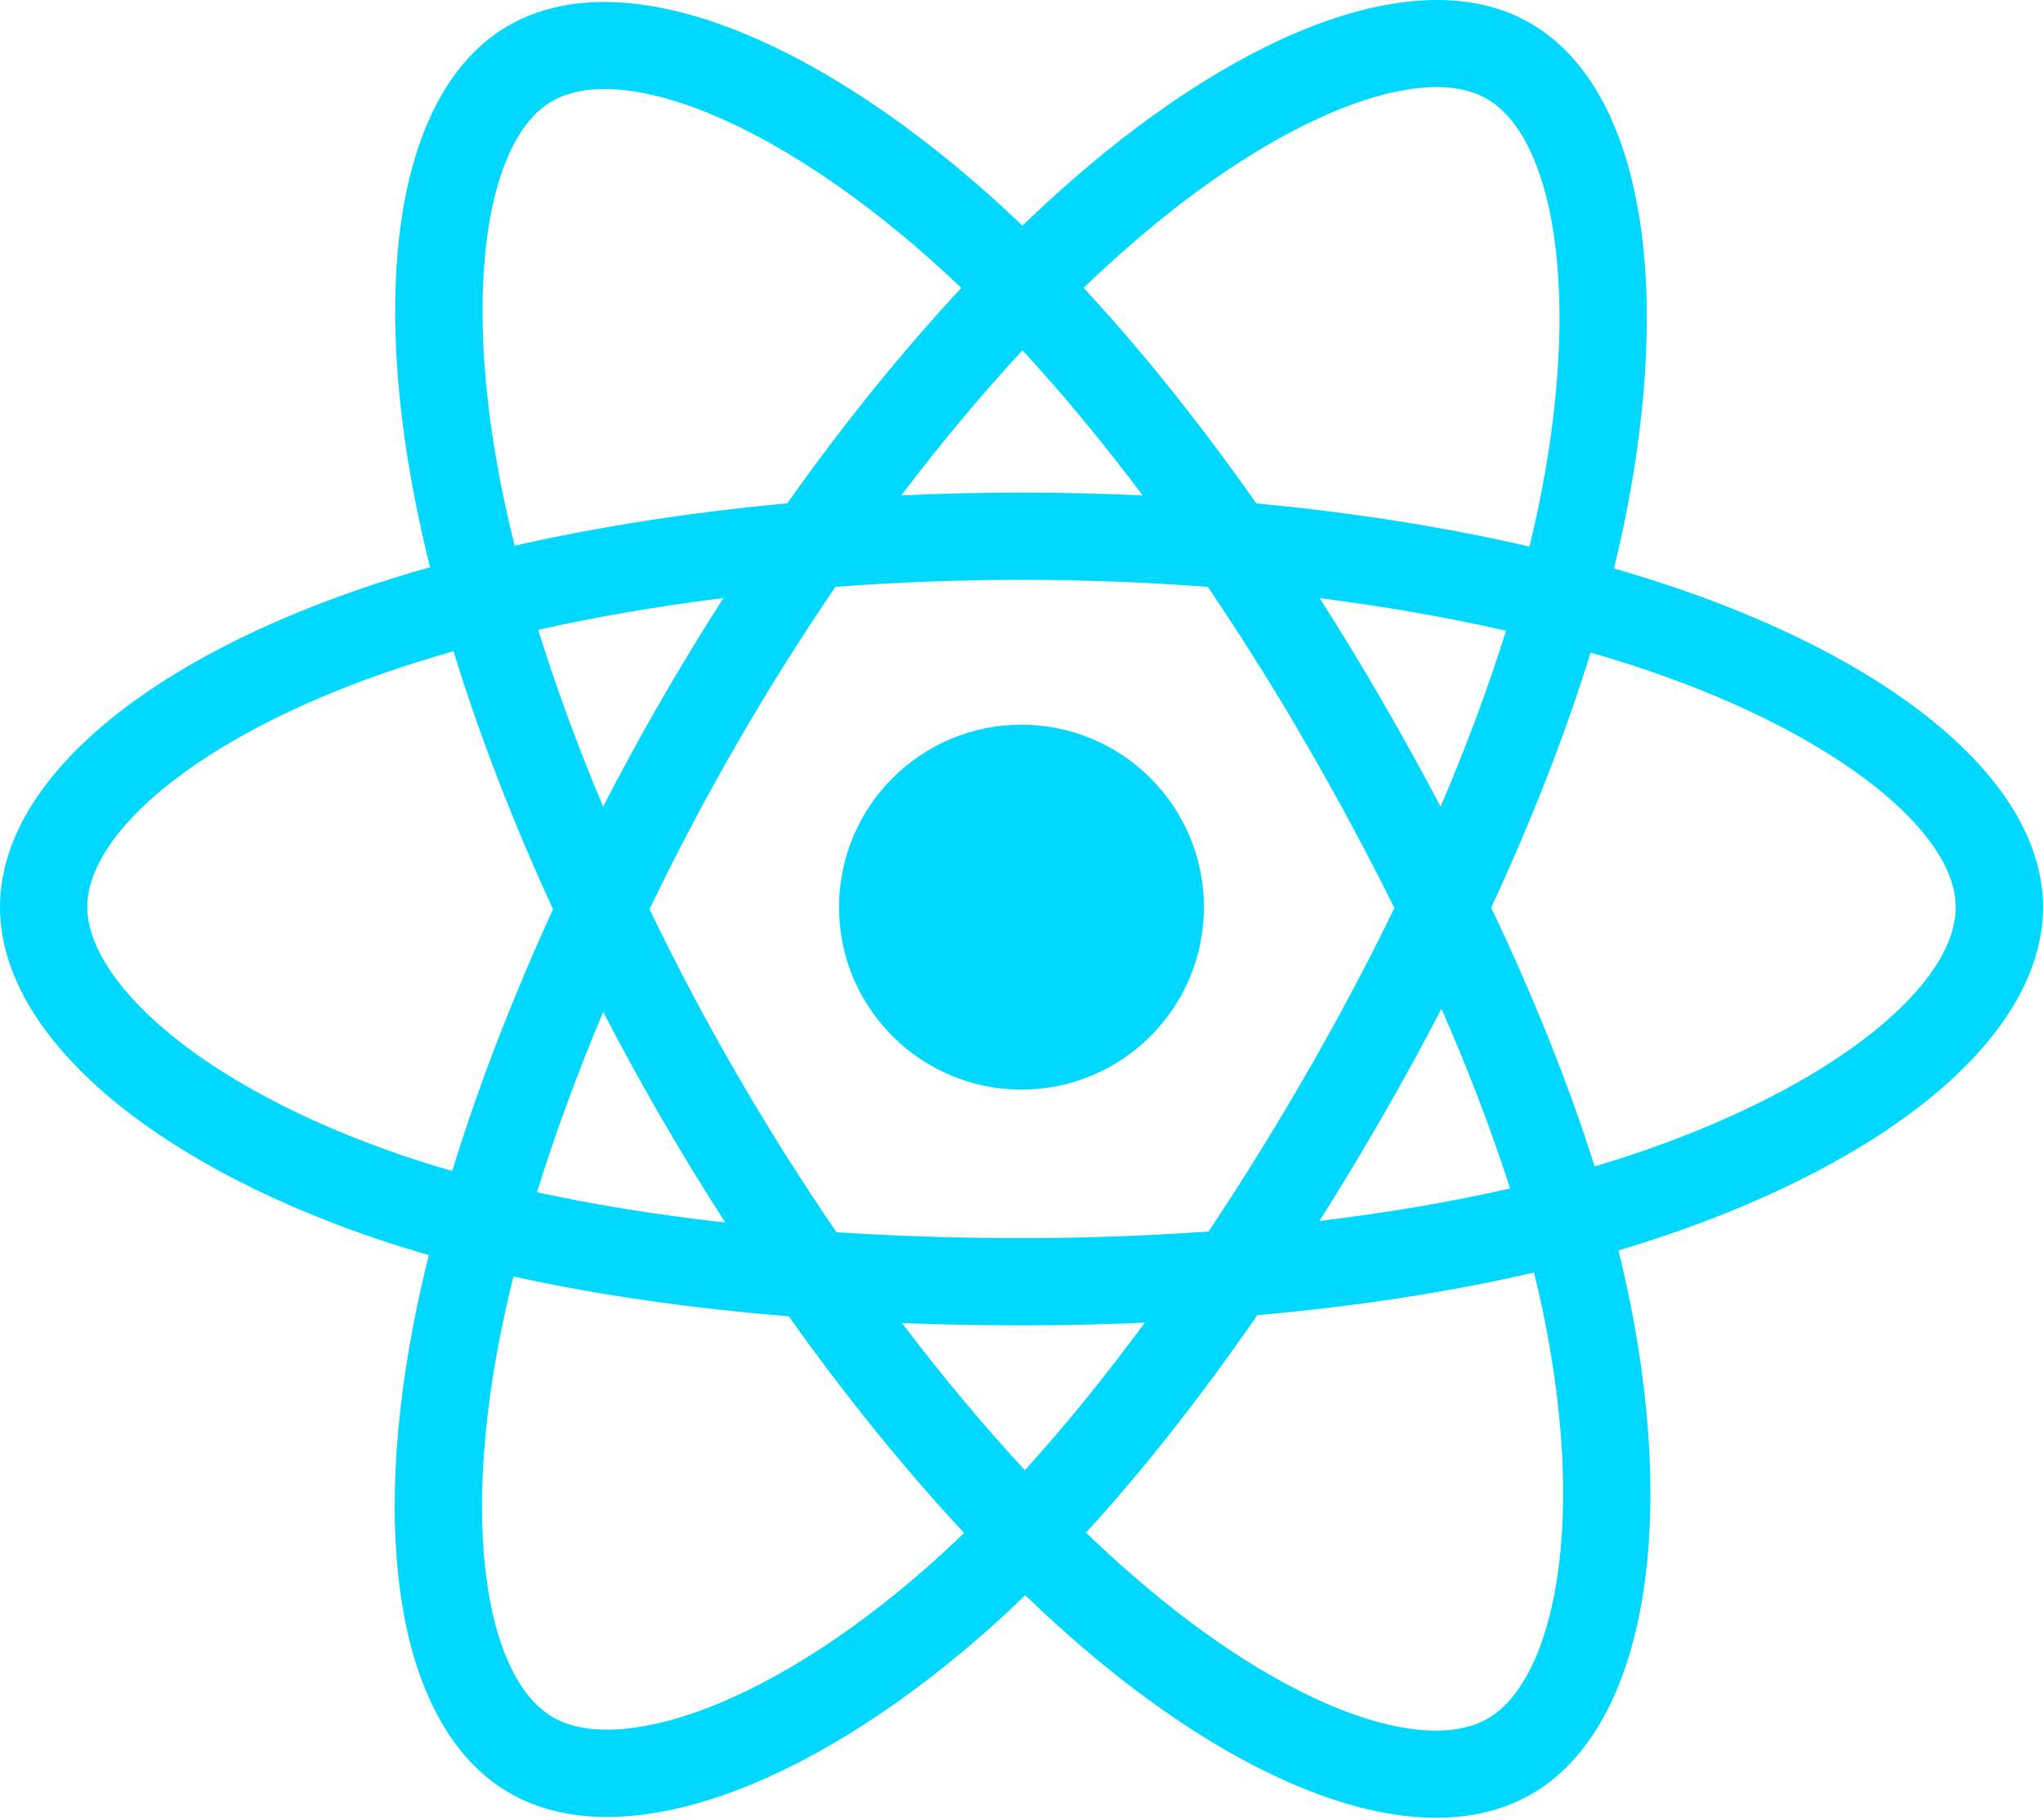
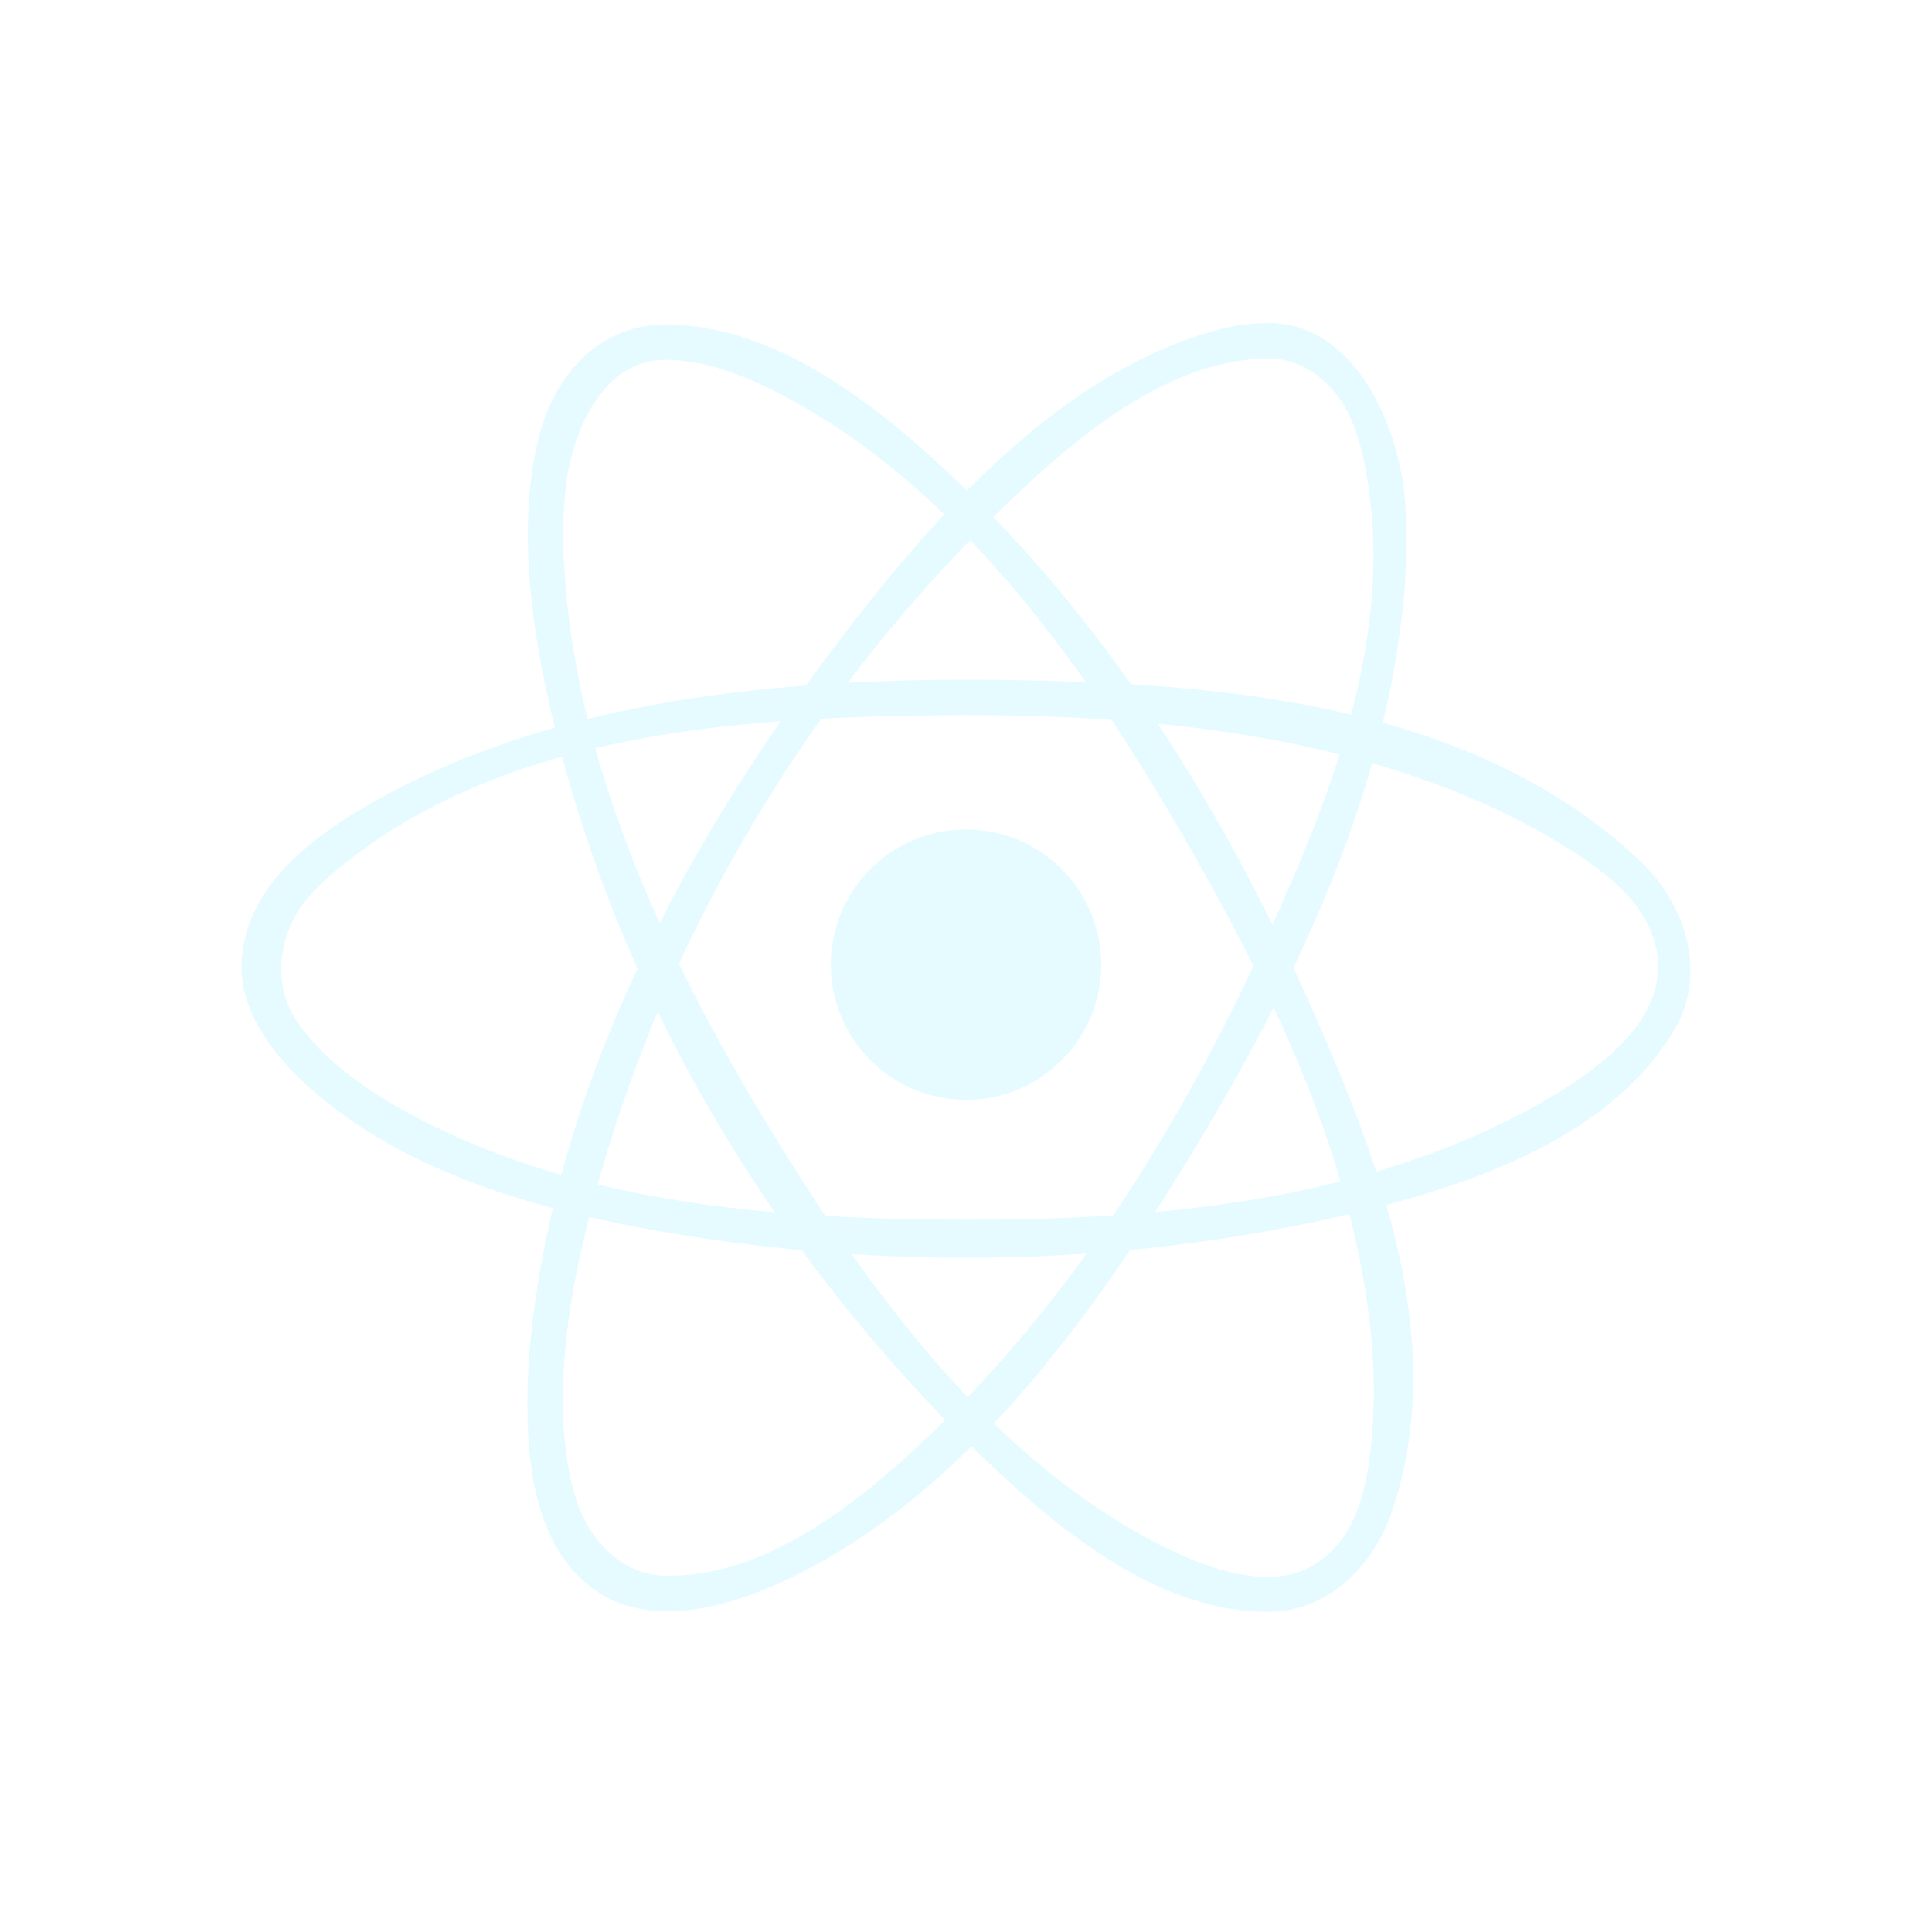
- <svg xmlns="http://www.w3.org/2000/svg" aria-hidden="true" role="img" class="iconify iconify--logos" width="35.93" height="32" preserveAspectRatio="xMidYMid meet" viewBox="0 0 256 228">
-   <path fill="#00D8FF" d="M210.483 73.824a171.49 171.49 0 0 0-8.24-2.597c.465-1.9.893-3.777 1.273-5.621c6.238-30.281 2.16-54.676-11.769-62.708c-13.355-7.7-35.196.329-57.254 19.526a171.23 171.23 0 0 0-6.375 5.848a155.866 155.866 0 0 0-4.241-3.917C100.759 3.829 77.587-4.822 63.673 3.233C50.33 10.957 46.379 33.89 51.995 62.588a170.974 170.974 0 0 0 1.892 8.48c-3.28.932-6.445 1.924-9.474 2.98C17.309 83.498 0 98.307 0 113.668c0 15.865 18.582 31.778 46.812 41.427a145.52 145.52 0 0 0 6.921 2.165a167.467 167.467 0 0 0-2.01 9.138c-5.354 28.2-1.173 50.591 12.134 58.266c13.744 7.926 36.812-.22 59.273-19.855a145.567 145.567 0 0 0 5.342-4.923a168.064 168.064 0 0 0 6.92 6.314c21.758 18.722 43.246 26.282 56.54 18.586c13.731-7.949 18.194-32.003 12.4-61.268a145.016 145.016 0 0 0-1.535-6.842c1.62-.48 3.21-.974 4.76-1.488c29.348-9.723 48.443-25.443 48.443-41.52c0-15.417-17.868-30.326-45.517-39.844Zm-6.365 70.984c-1.4.463-2.836.91-4.3 1.345c-3.24-10.257-7.612-21.163-12.963-32.432c5.106-11 9.31-21.767 12.459-31.957c2.619.758 5.16 1.557 7.61 2.4c23.69 8.156 38.14 20.213 38.14 29.504c0 9.896-15.606 22.743-40.946 31.14Zm-10.514 20.834c2.562 12.94 2.927 24.64 1.23 33.787c-1.524 8.219-4.59 13.698-8.382 15.893c-8.067 4.67-25.32-1.4-43.927-17.412a156.726 156.726 0 0 1-6.437-5.87c7.214-7.889 14.423-17.06 21.459-27.246c12.376-1.098 24.068-2.894 34.671-5.345a134.17 134.17 0 0 1 1.386 6.193ZM87.276 214.515c-7.882 2.783-14.16 2.863-17.955.675c-8.075-4.657-11.432-22.636-6.853-46.752a156.923 156.923 0 0 1 1.869-8.499c10.486 2.32 22.093 3.988 34.498 4.994c7.084 9.967 14.501 19.128 21.976 27.15a134.668 134.668 0 0 1-4.877 4.492c-9.933 8.682-19.886 14.842-28.658 17.94ZM50.35 144.747c-12.483-4.267-22.792-9.812-29.858-15.863c-6.35-5.437-9.555-10.836-9.555-15.216c0-9.322 13.897-21.212 37.076-29.293c2.813-.98 5.757-1.905 8.812-2.773c3.204 10.42 7.406 21.315 12.477 32.332c-5.137 11.18-9.399 22.249-12.634 32.792a134.718 134.718 0 0 1-6.318-1.979Zm12.378-84.26c-4.811-24.587-1.616-43.134 6.425-47.789c8.564-4.958 27.502 2.111 47.463 19.835a144.318 144.318 0 0 1 3.841 3.545c-7.438 7.987-14.787 17.08-21.808 26.988c-12.04 1.116-23.565 2.908-34.161 5.309a160.342 160.342 0 0 1-1.76-7.887Zm110.427 27.268a347.8 347.8 0 0 0-7.785-12.803c8.168 1.033 15.994 2.404 23.343 4.08c-2.206 7.072-4.956 14.465-8.193 22.045a381.151 381.151 0 0 0-7.365-13.322Zm-45.032-43.861c5.044 5.465 10.096 11.566 15.065 18.186a322.04 322.04 0 0 0-30.257-.006c4.974-6.559 10.069-12.652 15.192-18.18ZM82.802 87.83a323.167 323.167 0 0 0-7.227 13.238c-3.184-7.553-5.909-14.98-8.134-22.152c7.304-1.634 15.093-2.97 23.209-3.984a321.524 321.524 0 0 0-7.848 12.897Zm8.081 65.352c-8.385-.936-16.291-2.203-23.593-3.793c2.26-7.3 5.045-14.885 8.298-22.6a321.187 321.187 0 0 0 7.257 13.246c2.594 4.48 5.28 8.868 8.038 13.147Zm37.542 31.03c-5.184-5.592-10.354-11.779-15.403-18.433c4.902.192 9.899.29 14.978.29c5.218 0 10.376-.117 15.453-.343c-4.985 6.774-10.018 12.97-15.028 18.486Zm52.198-57.817c3.422 7.8 6.306 15.345 8.596 22.52c-7.422 1.694-15.436 3.058-23.88 4.071a382.417 382.417 0 0 0 7.859-13.026a347.403 347.403 0 0 0 7.425-13.565Zm-16.898 8.101a358.557 358.557 0 0 1-12.281 19.815a329.4 329.4 0 0 1-23.444.823c-7.967 0-15.716-.248-23.178-.732a310.202 310.202 0 0 1-12.513-19.846h.001a307.41 307.41 0 0 1-10.923-20.627a310.278 310.278 0 0 1 10.89-20.637l-.001.001a307.318 307.318 0 0 1 12.413-19.761c7.613-.576 15.42-.876 23.31-.876H128c7.926 0 15.743.303 23.354.883a329.357 329.357 0 0 1 12.335 19.695a358.489 358.489 0 0 1 11.036 20.54a329.472 329.472 0 0 1-11 20.722Zm22.56-122.124c8.572 4.944 11.906 24.881 6.52 51.026c-.344 1.668-.73 3.367-1.15 5.09c-10.622-2.452-22.155-4.275-34.23-5.408c-7.034-10.017-14.323-19.124-21.64-27.008a160.789 160.789 0 0 1 5.888-5.4c18.9-16.447 36.564-22.941 44.612-18.3ZM128 90.808c12.625 0 22.86 10.235 22.86 22.86s-10.235 22.86-22.86 22.86s-22.86-10.235-22.86-22.86s10.235-22.86 22.86-22.86Z" />
+ <svg xmlns="http://www.w3.org/2000/svg" width="800px" height="800px" viewBox="0 0 64 64" version="1.1" xml:space="preserve" style="fill-rule:evenodd;clip-rule:evenodd;stroke-linejoin:round;stroke-miterlimit:2;opacity:0.1;">
+   <rect id="Icons" x="-1088" y="-64" width="1280" height="800" style="fill:none;" />
+   <g id="Icons1">
+     <g id="Strike">
+ 
+ </g>
+     <g id="H1">
+ 
+ </g>
+     <g id="H2">
+ 
+ </g>
+     <g id="H3">
+ 
+ </g>
+     <g id="list-ul">
+ 
+ </g>
+     <g id="hamburger-1">
+ 
+ </g>
+     <g id="hamburger-2">
+ 
+ </g>
+     <g id="list-ol">
+ 
+ </g>
+     <g id="list-task">
+ 
+ </g>
+     <g id="trash">
+ 
+ </g>
+     <g id="vertical-menu">
+ 
+ </g>
+     <g id="horizontal-menu">
+ 
+ </g>
+     <g id="sidebar-2">
+ 
+ </g>
+     <g id="Pen">
+ 
+ </g>
+     <g id="Pen1">
+ 
+ </g>
+     <g id="clock">
+ 
+ </g>
+     <g id="external-link">
+ 
+ </g>
+     <g id="hr">
+ 
+ </g>
+     <g id="info">
+ 
+ </g>
+     <g id="warning">
+ 
+ </g>
+     <g id="plus-circle">
+ 
+ </g>
+     <g id="minus-circle">
+ 
+ </g>
+     <g id="vue">
+ 
+ </g>
+     <g id="cog">
+ 
+ </g>
+     <g id="logo">
+ 
+ </g>
+     <g id="radio-check">
+ 
+ </g>
+     <g id="eye-slash">
+ 
+ </g>
+     <g id="eye">
+ 
+ </g>
+     <g id="toggle-off">
+ 
+ </g>
+     <g id="shredder">
+ 
+ </g>
+     <g id="spinner--loading--dots-">
+ 
+ </g>
+     <g id="react">
+       <circle cx="32.001" cy="31.955" r="4.478" style="fill:#00d8ff;" />
+       <path d="M32.33,22.516c7.635,0.052 15.965,0.609 21.683,5.708c0.168,0.15 0.33,0.306 0.488,0.467c1.349,1.375 2.054,3.595 0.965,5.422c-2.234,3.751 -7.23,5.387 -12.067,6.394c-7.234,1.506 -14.798,1.518 -22.029,0.192c-4.161,-0.764 -8.416,-2.103 -11.373,-4.904c-1.151,-1.09 -2.135,-2.524 -1.981,-4.12c0.25,-2.582 2.727,-4.239 4.812,-5.361c5.791,-3.116 12.847,-3.813 19.502,-3.798Zm-0.554,1.173c-7.224,0.049 -15.043,0.51 -20.621,5.129c-0.195,0.161 -0.383,0.33 -0.564,0.507c-0.117,0.114 -0.23,0.233 -0.339,0.355c-0.979,1.1 -1.316,2.867 -0.392,4.188c0.93,1.329 2.342,2.288 3.796,3.07c5.438,2.924 11.864,3.443 18.129,3.465c6.343,0.023 12.884,-0.555 18.487,-3.452c2.232,-1.155 4.744,-2.851 4.655,-5.035c-0.082,-2.004 -2.036,-3.242 -3.499,-4.126c-0.396,-0.239 -0.803,-0.46 -1.216,-0.668c-5.562,-2.787 -12.08,-3.447 -18.436,-3.433Z" style="fill:#00d8ff;" />
+       <path d="M42.115,10.703c2.793,0.071 4.24,3.429 4.431,5.909c0.038,0.493 0.052,0.988 0.046,1.483c-0.006,0.536 -0.035,1.072 -0.082,1.606c-0.589,6.612 -3.608,12.909 -7.163,18.724c-3.477,5.688 -7.717,11.36 -13.485,13.996c-1.907,0.872 -4.175,1.41 -5.863,0.437c-2.314,-1.333 -2.567,-4.451 -2.524,-6.816c0.011,-0.581 0.049,-1.162 0.109,-1.741c0.889,-8.56 5.228,-16.669 10.658,-23.655c3.168,-4.076 6.937,-8.119 11.632,-9.583c0.739,-0.231 1.326,-0.371 2.241,-0.36Zm-0.134,1.172c-3.279,0.052 -6.223,2.482 -8.83,5.007c-6.854,6.637 -11.905,15.464 -13.937,24.721c-0.157,0.717 -0.289,1.439 -0.386,2.166c-0.075,0.563 -0.13,1.129 -0.159,1.697c-0.023,0.452 -0.031,0.905 -0.017,1.358c0.01,0.354 0.033,0.708 0.072,1.06c0.029,0.269 0.068,0.537 0.117,0.803c0.037,0.197 0.08,0.393 0.13,0.588c0.041,0.158 0.087,0.315 0.139,0.471c0.409,1.233 1.463,2.411 2.878,2.45c3.301,0.09 6.409,-2.317 9.096,-4.933c4.717,-4.591 8.232,-10.36 10.978,-16.424c2.216,-4.896 4.243,-10.218 3.111,-15.607c-0.043,-0.204 -0.093,-0.406 -0.15,-0.606c-0.047,-0.163 -0.1,-0.324 -0.158,-0.483c-0.44,-1.199 -1.475,-2.271 -2.884,-2.268Z" style="fill:#00d8ff;" />
+       <path d="M22.109,10.747c3.564,0.069 6.765,2.488 9.607,5.197c5.186,4.943 9.011,11.231 11.913,17.849c2.248,5.127 4.316,10.882 2.478,16.292c-0.579,1.705 -2.044,3.265 -3.997,3.305c-3.581,0.072 -6.9,-2.532 -9.78,-5.335c-7.225,-7.034 -12.589,-16.32 -14.427,-26.168c-0.132,-0.704 -0.237,-1.414 -0.309,-2.127c-0.059,-0.582 -0.096,-1.167 -0.106,-1.752c-0.008,-0.472 0.002,-0.944 0.035,-1.414c0.022,-0.314 0.054,-0.626 0.097,-0.937c0.041,-0.292 0.093,-0.583 0.158,-0.871c0.043,-0.191 0.091,-0.38 0.146,-0.568c0.539,-1.843 1.941,-3.485 4.185,-3.471Zm-0.135,1.173c-2.087,0.046 -3.042,2.507 -3.234,4.234c-0.039,0.354 -0.063,0.711 -0.074,1.068c-0.014,0.456 -0.008,0.913 0.015,1.369c0.328,6.599 3.278,12.979 6.838,18.821c3.352,5.5 7.4,10.978 12.968,13.794c1.608,0.813 3.562,1.452 4.951,0.684c1.742,-0.964 1.956,-3.261 2.049,-4.973c0.025,-0.466 0.028,-0.934 0.013,-1.401c-0.018,-0.586 -0.064,-1.171 -0.133,-1.753c-0.642,-5.437 -3.05,-10.582 -5.816,-15.444c-3.442,-6.048 -7.659,-12.076 -13.627,-15.225c-1.236,-0.652 -2.574,-1.185 -3.95,-1.174Z" style="fill:#00d8ff;" />
+     </g>
+     <g id="check-selected">
+ 
+ </g>
+     <g id="turn-off">
+ 
+ </g>
+     <g id="code-block">
+ 
+ </g>
+     <g id="user">
+ 
+ </g>
+     <g id="coffee-bean">
+ 
+ </g>
+     <g id="coffee-beans">
+       <g id="coffee-bean1">
+ 
+ </g>
+     </g>
+     <g id="coffee-bean-filled">
+ 
+ </g>
+     <g id="coffee-beans-filled">
+       <g id="coffee-bean2">
+ 
+ </g>
+     </g>
+     <g id="clipboard">
+ 
+ </g>
+     <g id="clipboard-paste">
+ 
+ </g>
+     <g id="clipboard-copy">
+ 
+ </g>
+     <g id="Layer1">
+ 
+ </g>
+   </g>
</svg>
